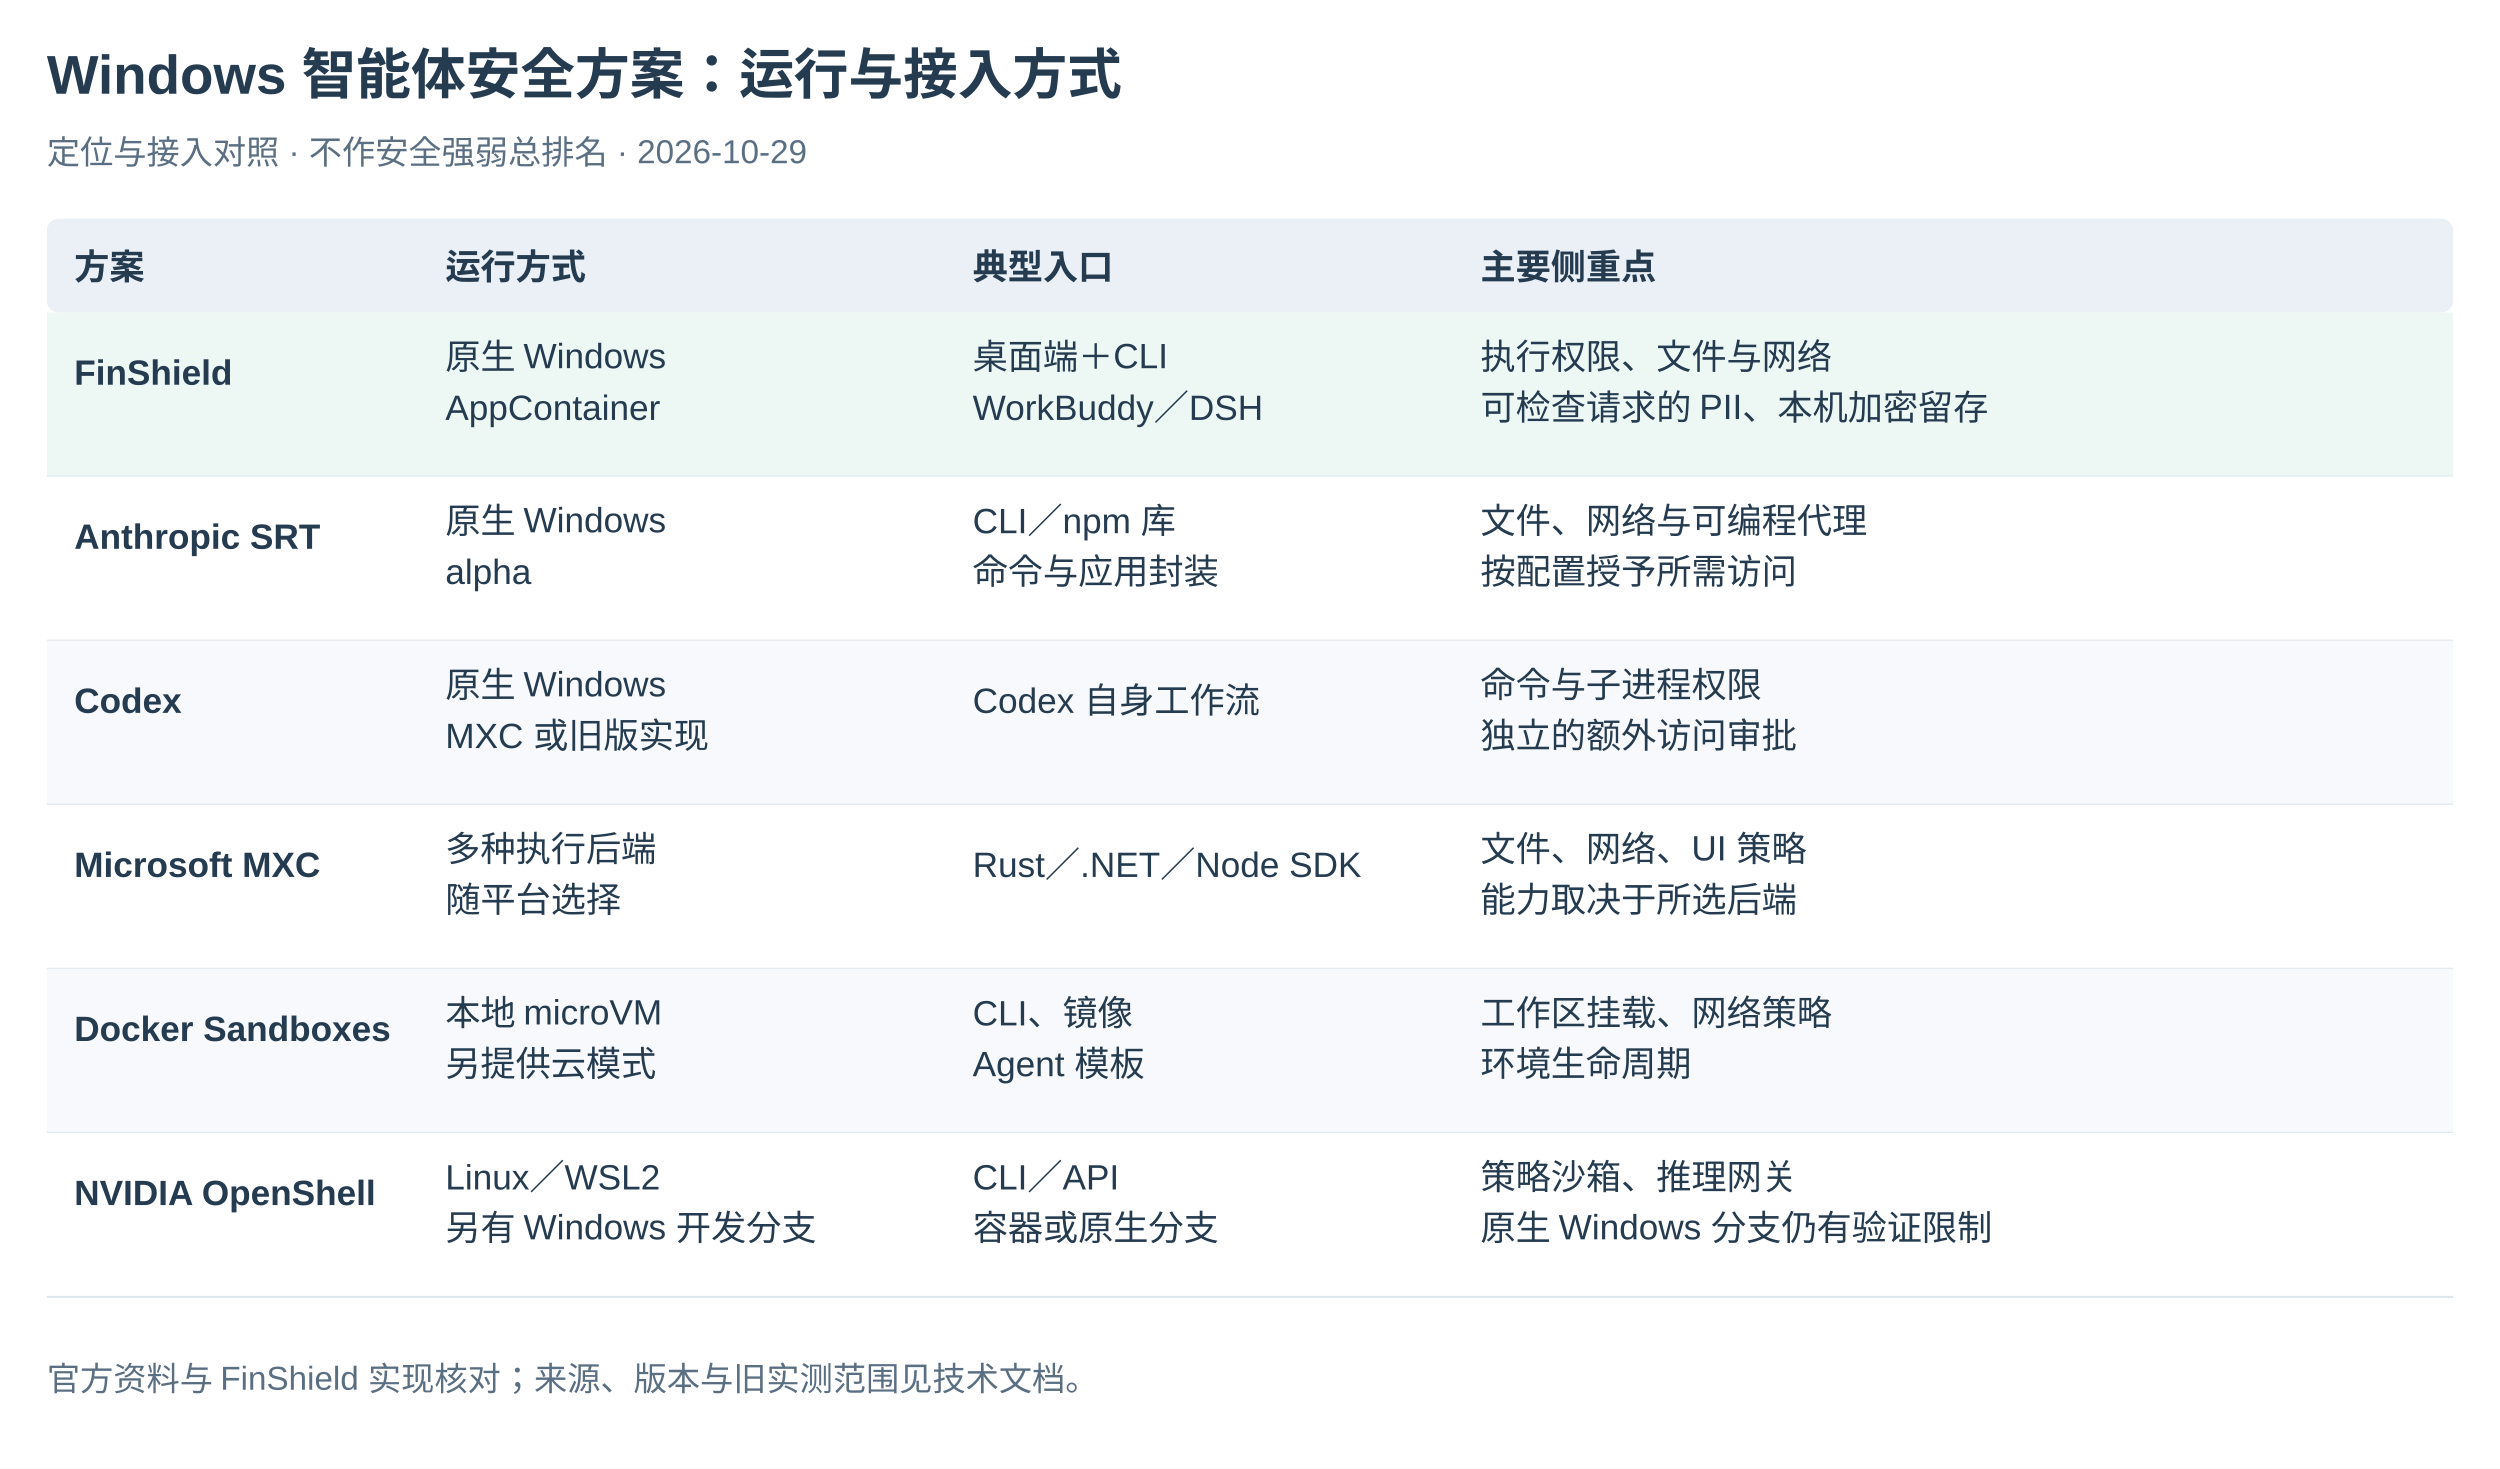
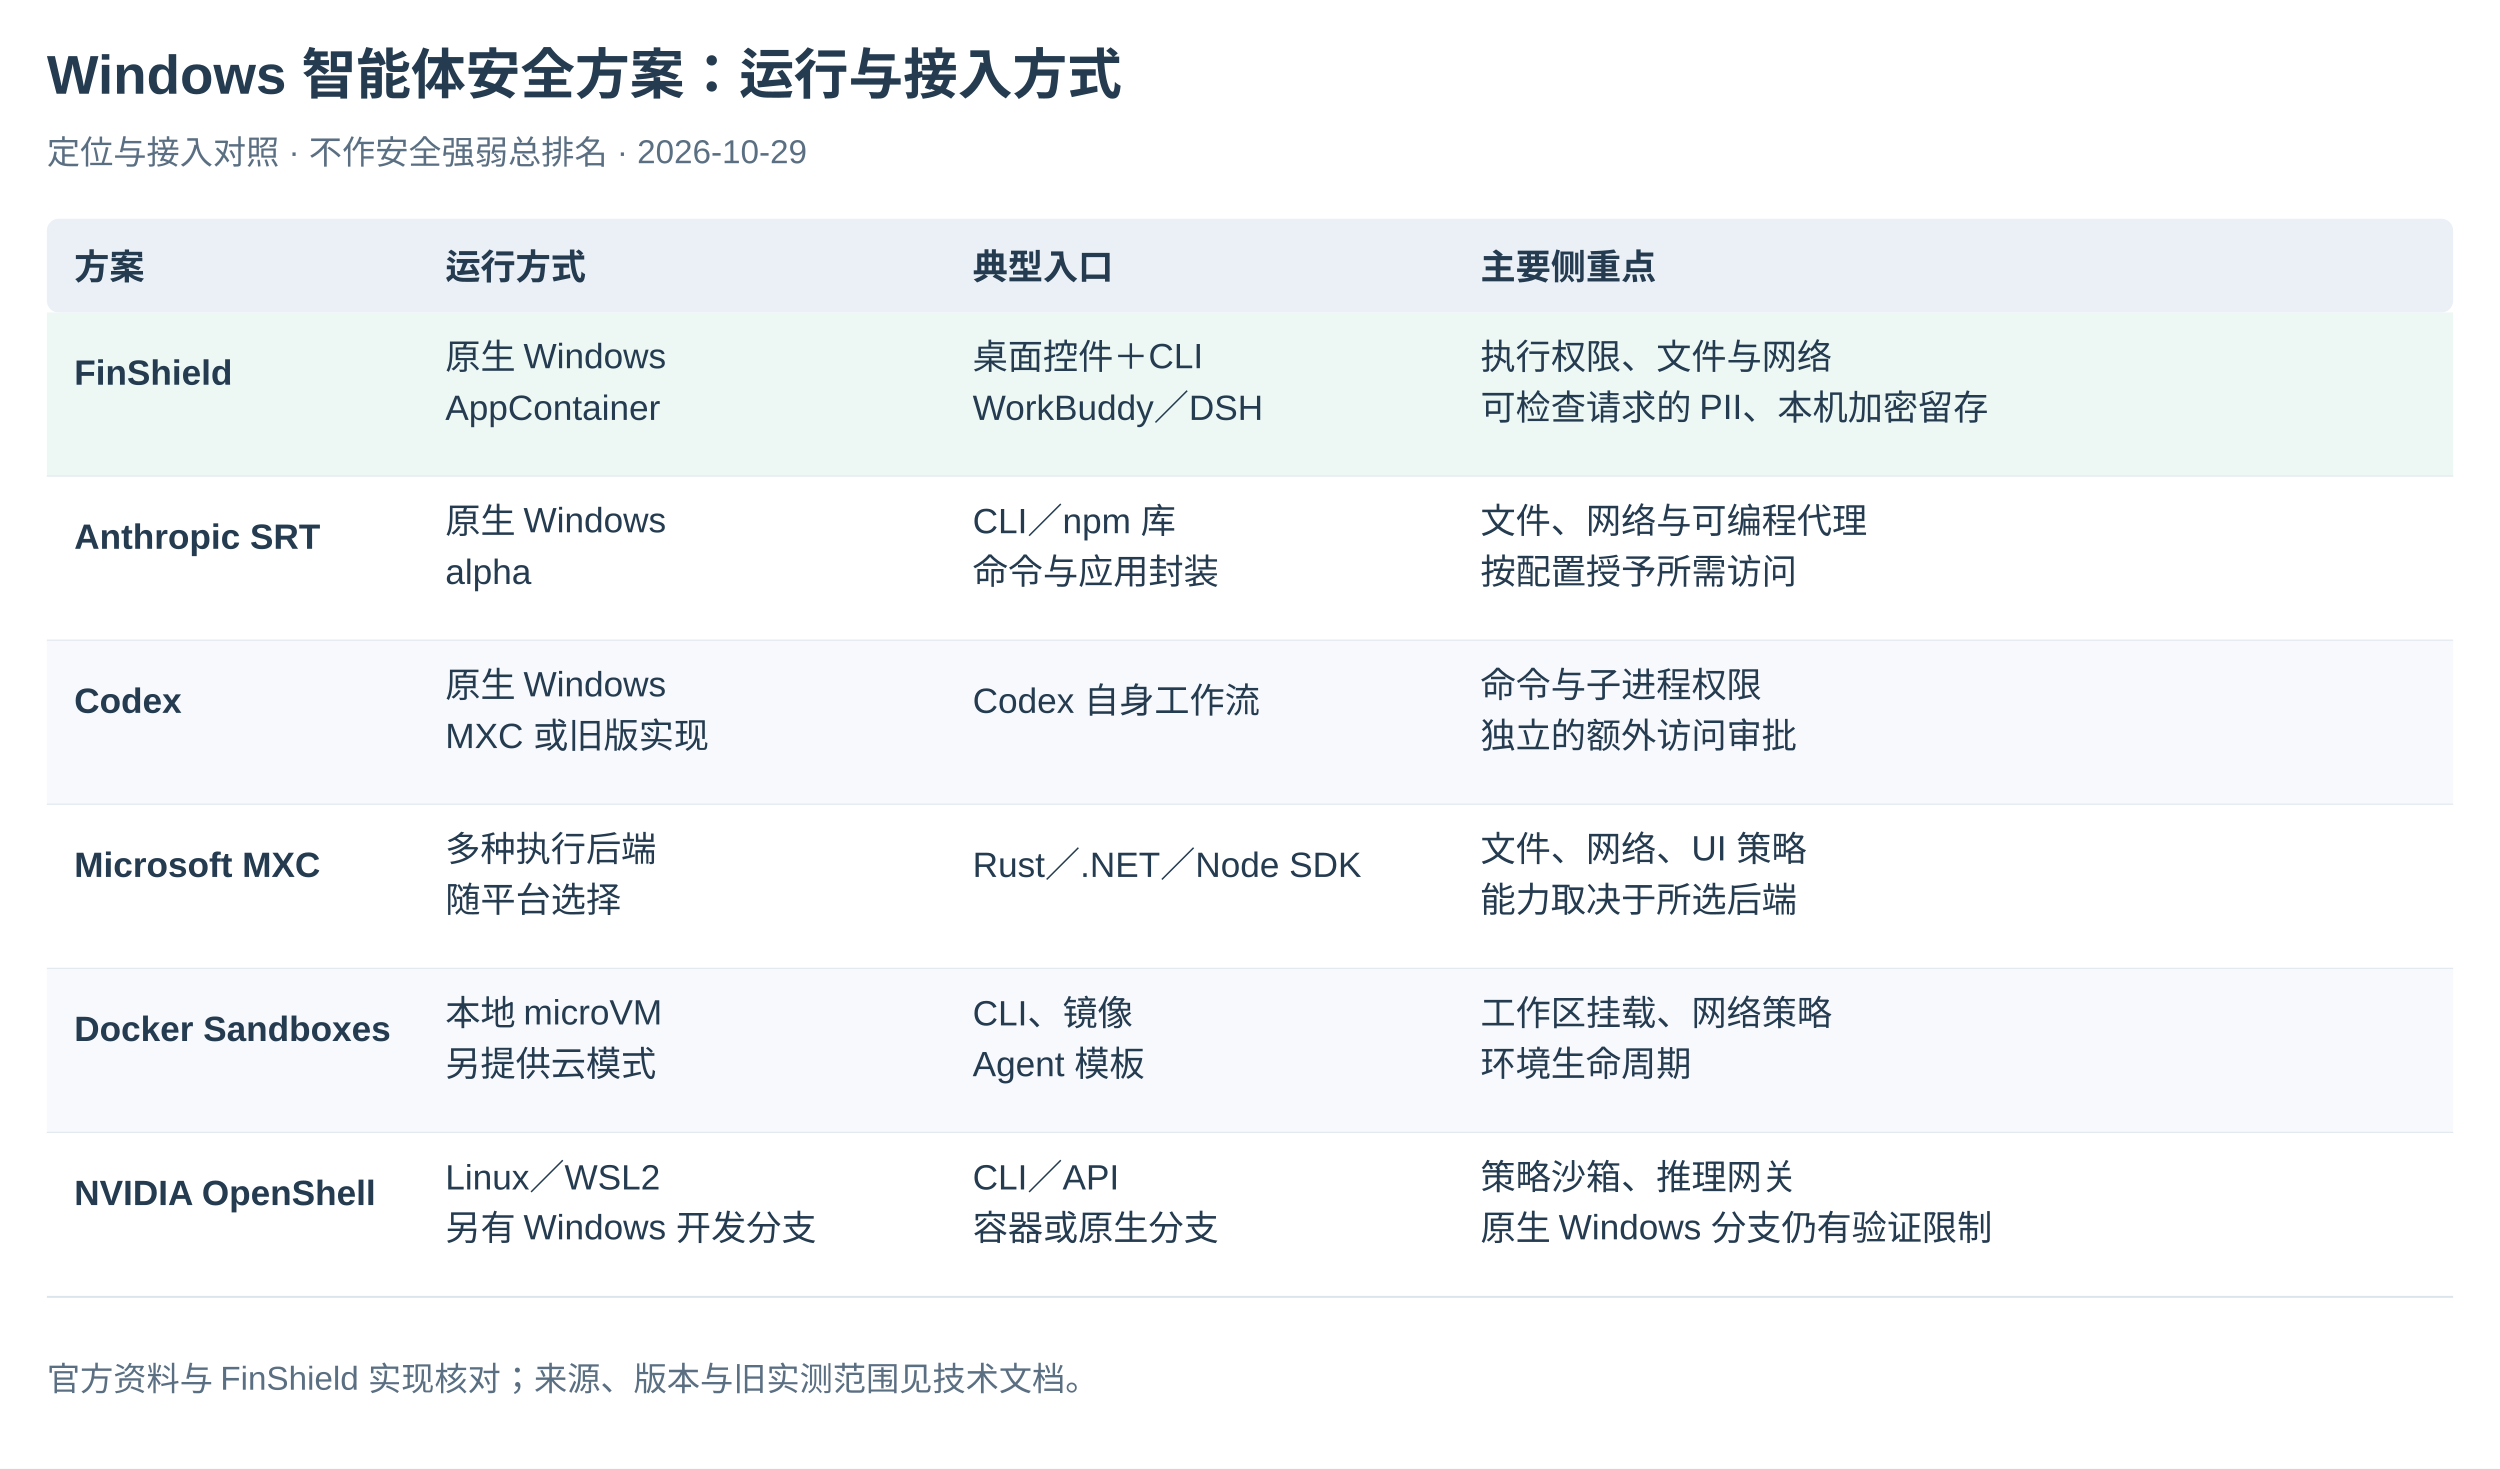
<svg xmlns="http://www.w3.org/2000/svg" width="1280" height="752" viewBox="0 0 1280 752" role="img" aria-labelledby="title desc">
  <style>text{font-family:Microsoft YaHei,Segoe UI,Arial,sans-serif;fill:#243b50}.heading{font-size:28px;font-weight:650}.sub{font-size:17px;fill:#5b6f83}.cell{font-size:18px}.header,.product{font-size:18px;font-weight:650}</style>
  <rect width="1280" height="752" fill="white" />
  <text x="24" y="48" class="heading">Windows 智能体安全方案：运行与接入方式</text>
  <text x="24" y="84" class="sub">定位与接入对照 · 不作安全强弱总排名 · 2026-10-29</text>
  <rect x="24" y="112" width="1232" height="48" rx="6" fill="#eaf0f6" />
  <text x="38" y="143" class="header">方案</text>
  <text x="228" y="143" class="header">运行方式</text>
  <text x="498" y="143" class="header">典型入口</text>
  <text x="758" y="143" class="header">主要侧重点</text>
  <rect x="24" y="160" width="1232" height="84" fill="#edf8f5" />
  <path d="M24 244H1256" stroke="#dce4ec" />
  <text x="38" y="197" class="product">FinShield</text>
  <text x="228" y="189" class="cell">原生 Windows</text>
  <text x="228" y="215" class="cell">AppContainer</text>
-   <text x="498" y="189" class="cell">桌面端＋CLI</text>
+   <text x="498" y="189" class="cell">桌面控件＋CLI</text>
  <text x="498" y="215" class="cell">WorkBuddy／DSH</text>
  <text x="758" y="189" class="cell">执行权限、文件与网络</text>
  <text x="758" y="215" class="cell">可检查请求的 PII、本机加密留存</text>
  <rect x="24" y="244" width="1232" height="84" fill="white" />
  <path d="M24 328H1256" stroke="#dce4ec" />
  <text x="38" y="281" class="product">Anthropic SRT</text>
  <text x="228" y="273" class="cell">原生 Windows</text>
  <text x="228" y="299" class="cell">alpha</text>
  <text x="498" y="273" class="cell">CLI／npm 库</text>
  <text x="498" y="299" class="cell">命令与应用封装</text>
  <text x="758" y="273" class="cell">文件、网络与可编程代理</text>
  <text x="758" y="299" class="cell">按配置授予所需访问</text>
  <rect x="24" y="328" width="1232" height="84" fill="#f7f9fc" />
  <path d="M24 412H1256" stroke="#dce4ec" />
  <text x="38" y="365" class="product">Codex</text>
  <text x="228" y="357" class="cell">原生 Windows</text>
  <text x="228" y="383" class="cell">MXC 或旧版实现</text>
  <text x="498" y="365" class="cell">Codex 自身工作流</text>
  <text x="758" y="357" class="cell">命令与子进程权限</text>
  <text x="758" y="383" class="cell">独立的额外访问审批</text>
  <rect x="24" y="412" width="1232" height="84" fill="white" />
  <path d="M24 496H1256" stroke="#dce4ec" />
  <text x="38" y="449" class="product">Microsoft MXC</text>
  <text x="228" y="441" class="cell">多种执行后端</text>
  <text x="228" y="467" class="cell">随平台选择</text>
  <text x="498" y="449" class="cell">Rust／.NET／Node SDK</text>
  <text x="758" y="441" class="cell">文件、网络、UI 策略</text>
  <text x="758" y="467" class="cell">能力取决于所选后端</text>
  <rect x="24" y="496" width="1232" height="84" fill="#f7f9fc" />
  <path d="M24 580H1256" stroke="#dce4ec" />
  <text x="38" y="533" class="product">Docker Sandboxes</text>
  <text x="228" y="525" class="cell">本地 microVM</text>
  <text x="228" y="551" class="cell">另提供云模式</text>
  <text x="498" y="525" class="cell">CLI、镜像</text>
  <text x="498" y="551" class="cell">Agent 模板</text>
  <text x="758" y="525" class="cell">工作区挂载、网络策略</text>
  <text x="758" y="551" class="cell">环境生命周期</text>
  <rect x="24" y="580" width="1232" height="84" fill="white" />
  <path d="M24 664H1256" stroke="#dce4ec" />
  <text x="38" y="617" class="product">NVIDIA OpenShell</text>
  <text x="228" y="609" class="cell">Linux／WSL2</text>
  <text x="228" y="635" class="cell">另有 Windows 开发分支</text>
  <text x="498" y="609" class="cell">CLI／API</text>
  <text x="498" y="635" class="cell">容器或原生分支</text>
  <text x="758" y="609" class="cell">策略沙箱、推理网关</text>
  <text x="758" y="635" class="cell">原生 Windows 分支仍有验证限制</text>
  <text x="24" y="712" class="sub">官方资料与 FinShield 实现核对；来源、版本与旧实测范围见技术文档。</text>
</svg>
